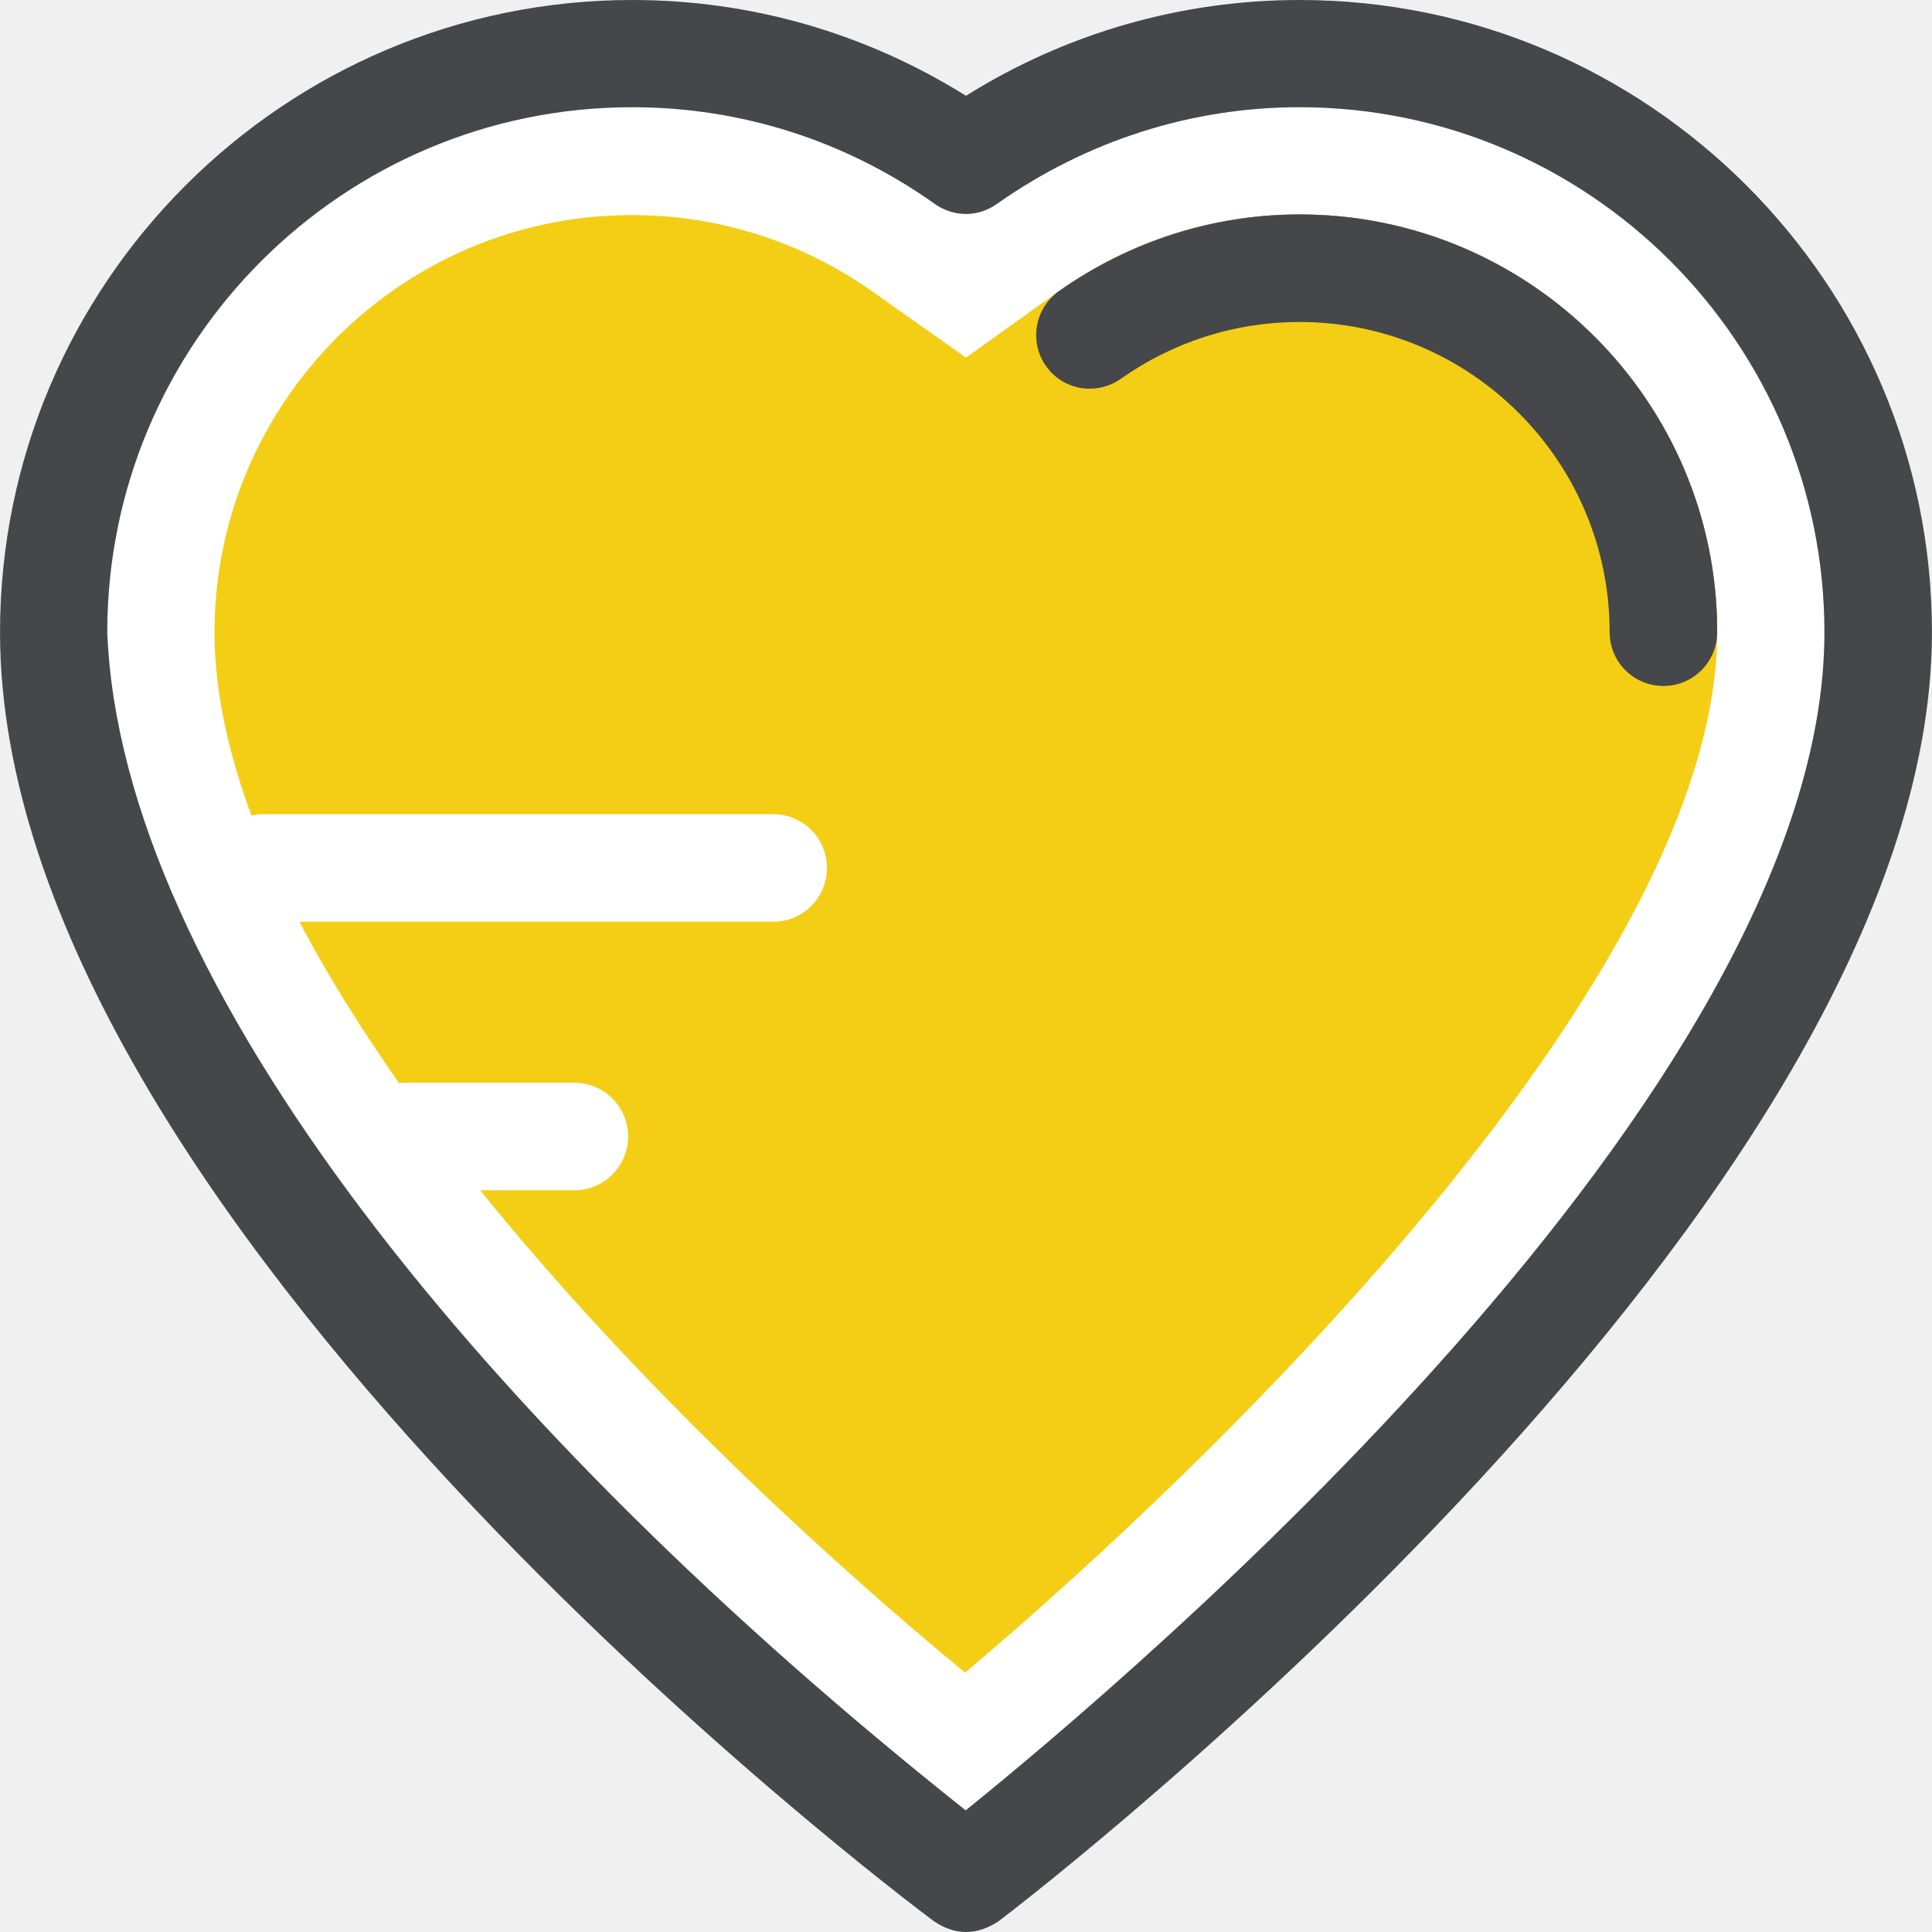
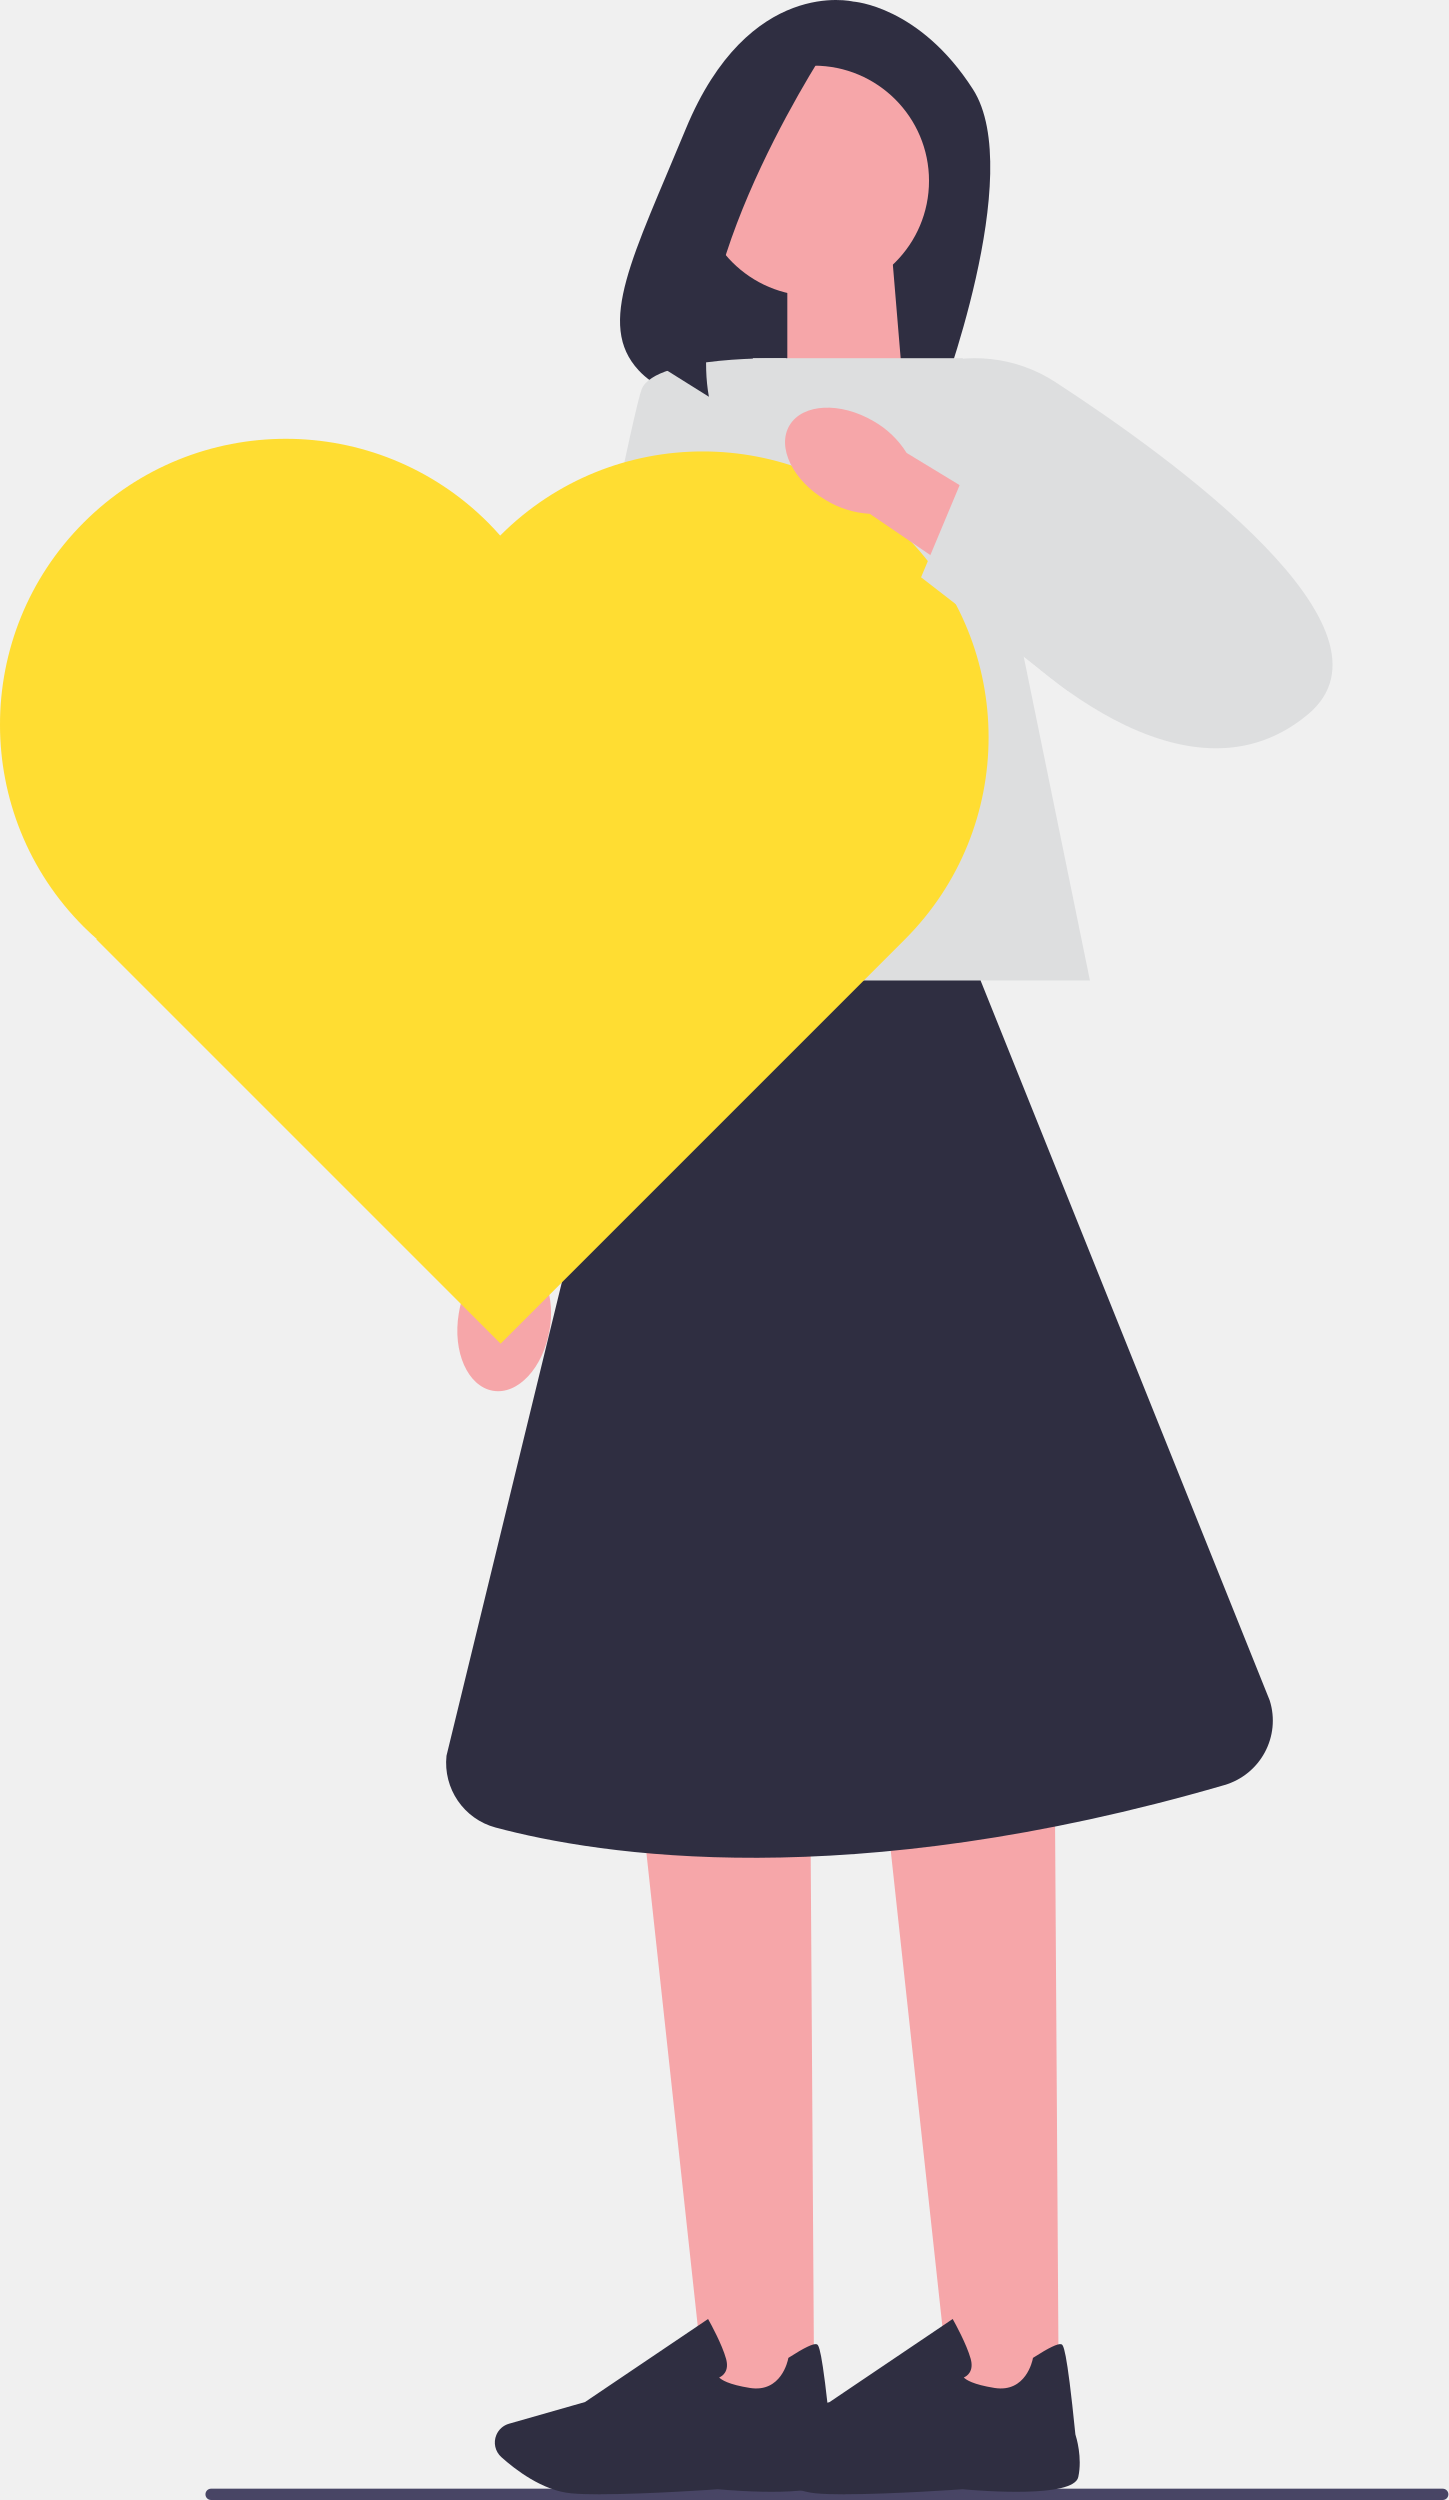
- <svg xmlns="http://www.w3.org/2000/svg" height="800px" width="800px" version="1.1" id="Layer_1" viewBox="0 0 392.55 392.55" xml:space="preserve" fill="#000000">
-   <g id="SVGRepo_bgCarrier" stroke-width="0" />
-   <g id="SVGRepo_tracerCarrier" stroke-linecap="round" stroke-linejoin="round" />
-   <g id="SVGRepo_iconCarrier">
-     <path style="fill:#FFFFFF;" d="M370.691,128.388c0.065,93.479-141.964,213.204-174.481,239.386 C98.982,290.651,24.574,199.758,21.794,128.388c0-58.828,47.838-106.667,106.667-106.667c22.109,0,43.378,6.788,61.543,19.653 c3.814,2.715,8.792,2.715,12.606,0c18.166-12.8,39.434-19.653,61.543-19.653C322.853,21.786,370.691,69.624,370.691,128.388z" />
-     <path style="fill:#45474B;" d="M337.98,139.378c-6.012,0-10.925-4.848-10.925-10.925c0-34.78-28.251-63.03-63.03-63.03 c-13.059,0-25.6,4.008-36.331,11.572c-4.913,3.491-11.766,2.327-15.192-2.651c-3.491-4.978-2.327-11.766,2.651-15.192 c14.481-10.214,31.289-15.58,48.937-15.58c46.739,0,84.816,38.077,84.816,84.816C348.97,134.465,343.992,139.378,337.98,139.378z" />
-     <path style="fill:#F4CE14;" d="M264.089,43.572c-17.519,0-34.457,5.43-48.937,15.58l-18.877,13.511l-18.941-13.382 c-14.481-10.214-31.354-15.58-48.937-15.58c-46.739,0-84.816,38.077-84.816,84.816c0,11.83,2.78,24.372,7.499,37.172 c0.646-0.065,1.293-0.259,1.939-0.259h104.081c6.012,0,10.925,4.848,10.925,10.925c0,6.012-4.848,10.925-10.925,10.925H60.841 c5.689,10.925,12.606,21.85,20.234,32.776c0.259,0,0.453-0.065,0.711-0.065h34.909c6.012,0,10.925,4.848,10.925,10.925 c0,6.012-4.848,10.925-10.925,10.925H97.56c31.354,38.853,70.271,74.731,98.521,98.004 c54.303-45.77,152.824-142.869,152.824-211.329C348.97,81.648,310.893,43.572,264.089,43.572z" />
-     <g>
-       <path style="fill:#45474B;" d="M264.089,43.572c-17.519,0-34.457,5.43-48.937,15.58c-4.913,3.491-6.077,10.279-2.651,15.192 c3.491,4.978,10.279,6.077,15.192,2.651c10.731-7.564,23.273-11.572,36.331-11.572c34.78,0,63.03,28.251,63.03,63.03 c0,6.012,4.849,10.925,10.925,10.925c6.012,0,10.925-4.848,10.925-10.925C348.97,81.648,310.893,43.572,264.089,43.572z" />
-       <path style="fill:#45474B;" d="M264.089,0c-24.113,0-47.451,6.723-67.814,19.459C175.847,6.723,152.639,0,128.461,0 C57.673,0,0.008,57.665,0.008,128.453c0,118.82,181.98,256.129,189.802,261.948c4.331,2.909,8.727,2.844,13.123-0.065 c7.758-5.883,189.608-146.036,189.608-261.883C392.542,57.665,334.877,0,264.089,0z M196.21,367.838 C98.982,290.586,24.574,199.758,21.794,128.453c0-58.828,47.838-106.667,106.667-106.667c22.109,0,43.378,6.788,61.479,19.653 c3.814,2.715,8.792,2.715,12.606,0c18.166-12.8,39.434-19.653,61.479-19.653c58.828,0,106.667,47.838,106.667,106.667 C370.756,221.931,228.727,341.592,196.21,367.838z" />
-     </g>
-   </g>
+ <svg xmlns="http://www.w3.org/2000/svg" width="304.399" height="525.418" viewBox="0 0 304.399 525.418" role="img" artist="Katerina Limpitsouni" source="https://undraw.co/">
+   <path d="m43.179,524.228c0,.66.53,1.19,1.19,1.19h258.84c.66,0,1.19-.53,1.19-1.19s-.53-1.19-1.19-1.19H44.369c-.66,0-1.19.53-1.19,1.19Z" fill="#484565" stroke-width="0" />
+   <path d="m179.299.328s-21.91-5.31-35.17,26.77c-11.05,26.74-18.89,41.02-9.92,50.72,3.21,3.47,7.79,5.34,12.51,5.5l50.5,1.66s18.54-48.62,7.27-66.2C193.219,1.188,179.299.328,179.299.328Z" fill="#2f2e41" stroke-width="0" />
+   <polygon points="189.759 80.938 165.469 88.928 165.469 53.958 187.509 53.958 189.759 80.938" fill="#f6a6a9" stroke-width="0" />
+   <polygon points="171.119 504.688 148.359 504.688 135.169 383.108 170.339 383.108 171.119 504.688" fill="#f6a6a9" stroke-width="0" />
+   <path d="m126.199,524.228c-2.39,0-4.52-.06-6.13-.21-6.05-.55-11.81-5.01-14.71-7.62-1.3-1.17-1.72-3.04-1.04-4.65h0c.49-1.16,1.46-2.02,2.66-2.36l15.97-4.56,25.86-17.45.29.52c.11.19,2.65,4.77,3.5,7.86.32,1.18.24,2.16-.25,2.91-.34.53-.81.83-1.2,1,.47.49,1.94,1.48,6.45,2.2,6.6,1.05,7.98-5.79,8.04-6.08l.04-.23.2-.13c3.14-2.02,5.07-2.94,5.74-2.75.42.12,1.11.33,2.98,18.95.19.58,1.5,4.87.61,8.96-.97,4.46-20.44,2.92-24.34,2.57-.11.01-14.69,1.05-24.68,1.05v.02h.01Z" fill="#2f2e41" stroke-width="0" />
+   <polygon points="222.519 504.688 199.769 504.688 186.569 383.108 221.739 383.108 222.519 504.688" fill="#f6a6a9" stroke-width="0" />
+   <path d="m177.609,524.228c-2.39,0-4.52-.06-6.13-.21-6.05-.55-11.81-5.01-14.71-7.62-1.3-1.17-1.72-3.04-1.04-4.65h0c.49-1.16,1.46-2.02,2.66-2.36l15.97-4.56,25.86-17.45.29.52c.11.19,2.65,4.77,3.5,7.86.32,1.18.24,2.16-.25,2.91-.34.53-.81.83-1.2,1,.47.49,1.94,1.48,6.45,2.2,6.6,1.05,7.98-5.79,8.04-6.08l.04-.23.2-.13c3.14-2.02,5.07-2.94,5.74-2.75.42.12,1.11.33,2.98,18.95.19.58,1.5,4.87.61,8.96-.97,4.46-20.44,2.92-24.34,2.57-.11.01-14.69,1.05-24.68,1.05v.02h.01Z" fill="#2f2e41" stroke-width="0" />
+   <polygon points="229.069 206.068 118.509 206.068 158.249 75.278 202.329 75.278 229.069 206.068" fill="#dddedf" stroke-width="0" />
+   <path id="uuid-4a4bca5f-bbd8-4dc2-85ff-0c3c360aac48-721" d="m115.499,279.458c-1.32,8.01-6.66,13.76-11.93,12.83-5.27-.93-8.48-8.17-7.16-16.18.48-3.21,1.75-6.24,3.7-8.85l6.02-33.87,16.39,3.43-7.68,33.02c1.01,3.12,1.24,6.42.67,9.62h0l-.01 0Z" fill="#f6a6a9" stroke-width="0" />
+   <path d="m165.209,75.298s-27.46-.72-30.35,6.5c-2.89,7.23-36.85,179.21-36.85,179.21h22.4l44.8-185.71Z" fill="#dddedf" stroke-width="0" />
+   <circle cx="171.039" cy="38.008" r="24.21" fill="#f6a6a9" stroke-width="0" />
+   <path d="m174.839,8.318s-31.08,46.23-25.85,75.07l-18.08-11.33s12.73-58.38,31.7-62.91l12.23-.84h0v.01h0Z" fill="#2f2e41" stroke-width="0" />
+   <path d="m206.089,206.068h-72.55l-39.7,162.93c-.73,6.88,3.63,13.3,10.32,15.09,21.78,5.83,74.04,14.1,153.15-8.92,7.61-2.21,11.93-10.24,9.54-17.8l-60.76-151.29h0v-.01h-0Z" fill="#2f2e41" stroke-width="0" />
+   <path d="m174.039,87.518l20.1-10.31c9.19-3.4,19.44-2.26,27.66,3.09,25,16.26,74.28,52.11,53.1,69.83-27.91,23.36-65.64-18.07-65.64-18.07l-35.22-44.54h-0Z" fill="#dddedf" stroke-width="0" />
+   <path d="m105.212,112.473l-.091.091c-.825-.933-1.672-1.853-2.564-2.746-23.462-23.462-61.5-23.461-84.961,0-23.461,23.461-23.462,61.499,0,84.961.893.893,1.812,1.74,2.746,2.564l-.091.091,84.961,84.961,84.961-84.961c23.461-23.461,23.461-61.5,0-84.961-23.462-23.462-61.5-23.461-84.961,0Z" fill="#ffdd32" stroke-width="0" />
+   <path id="uuid-716df4fd-1583-411d-917d-5110e649fc7d-722" d="m173.599,105.138c-6.99-4.12-10.42-11.18-7.65-15.77,2.77-4.58,10.68-4.95,17.68-.83,2.82,1.61,5.19,3.89,6.91,6.65l29.4,17.86-9.12,14.04-28.02-19.1c-3.28-.19-6.44-1.17-9.21-2.86h.01l0.0.01Z" fill="#f6a6a9" stroke-width="0" />
+   <polygon points="193.579 121.328 201.939 101.358 242.789 114.878 224.519 145.288 193.579 121.328" fill="#dddedf" stroke-width="0" />
</svg>
